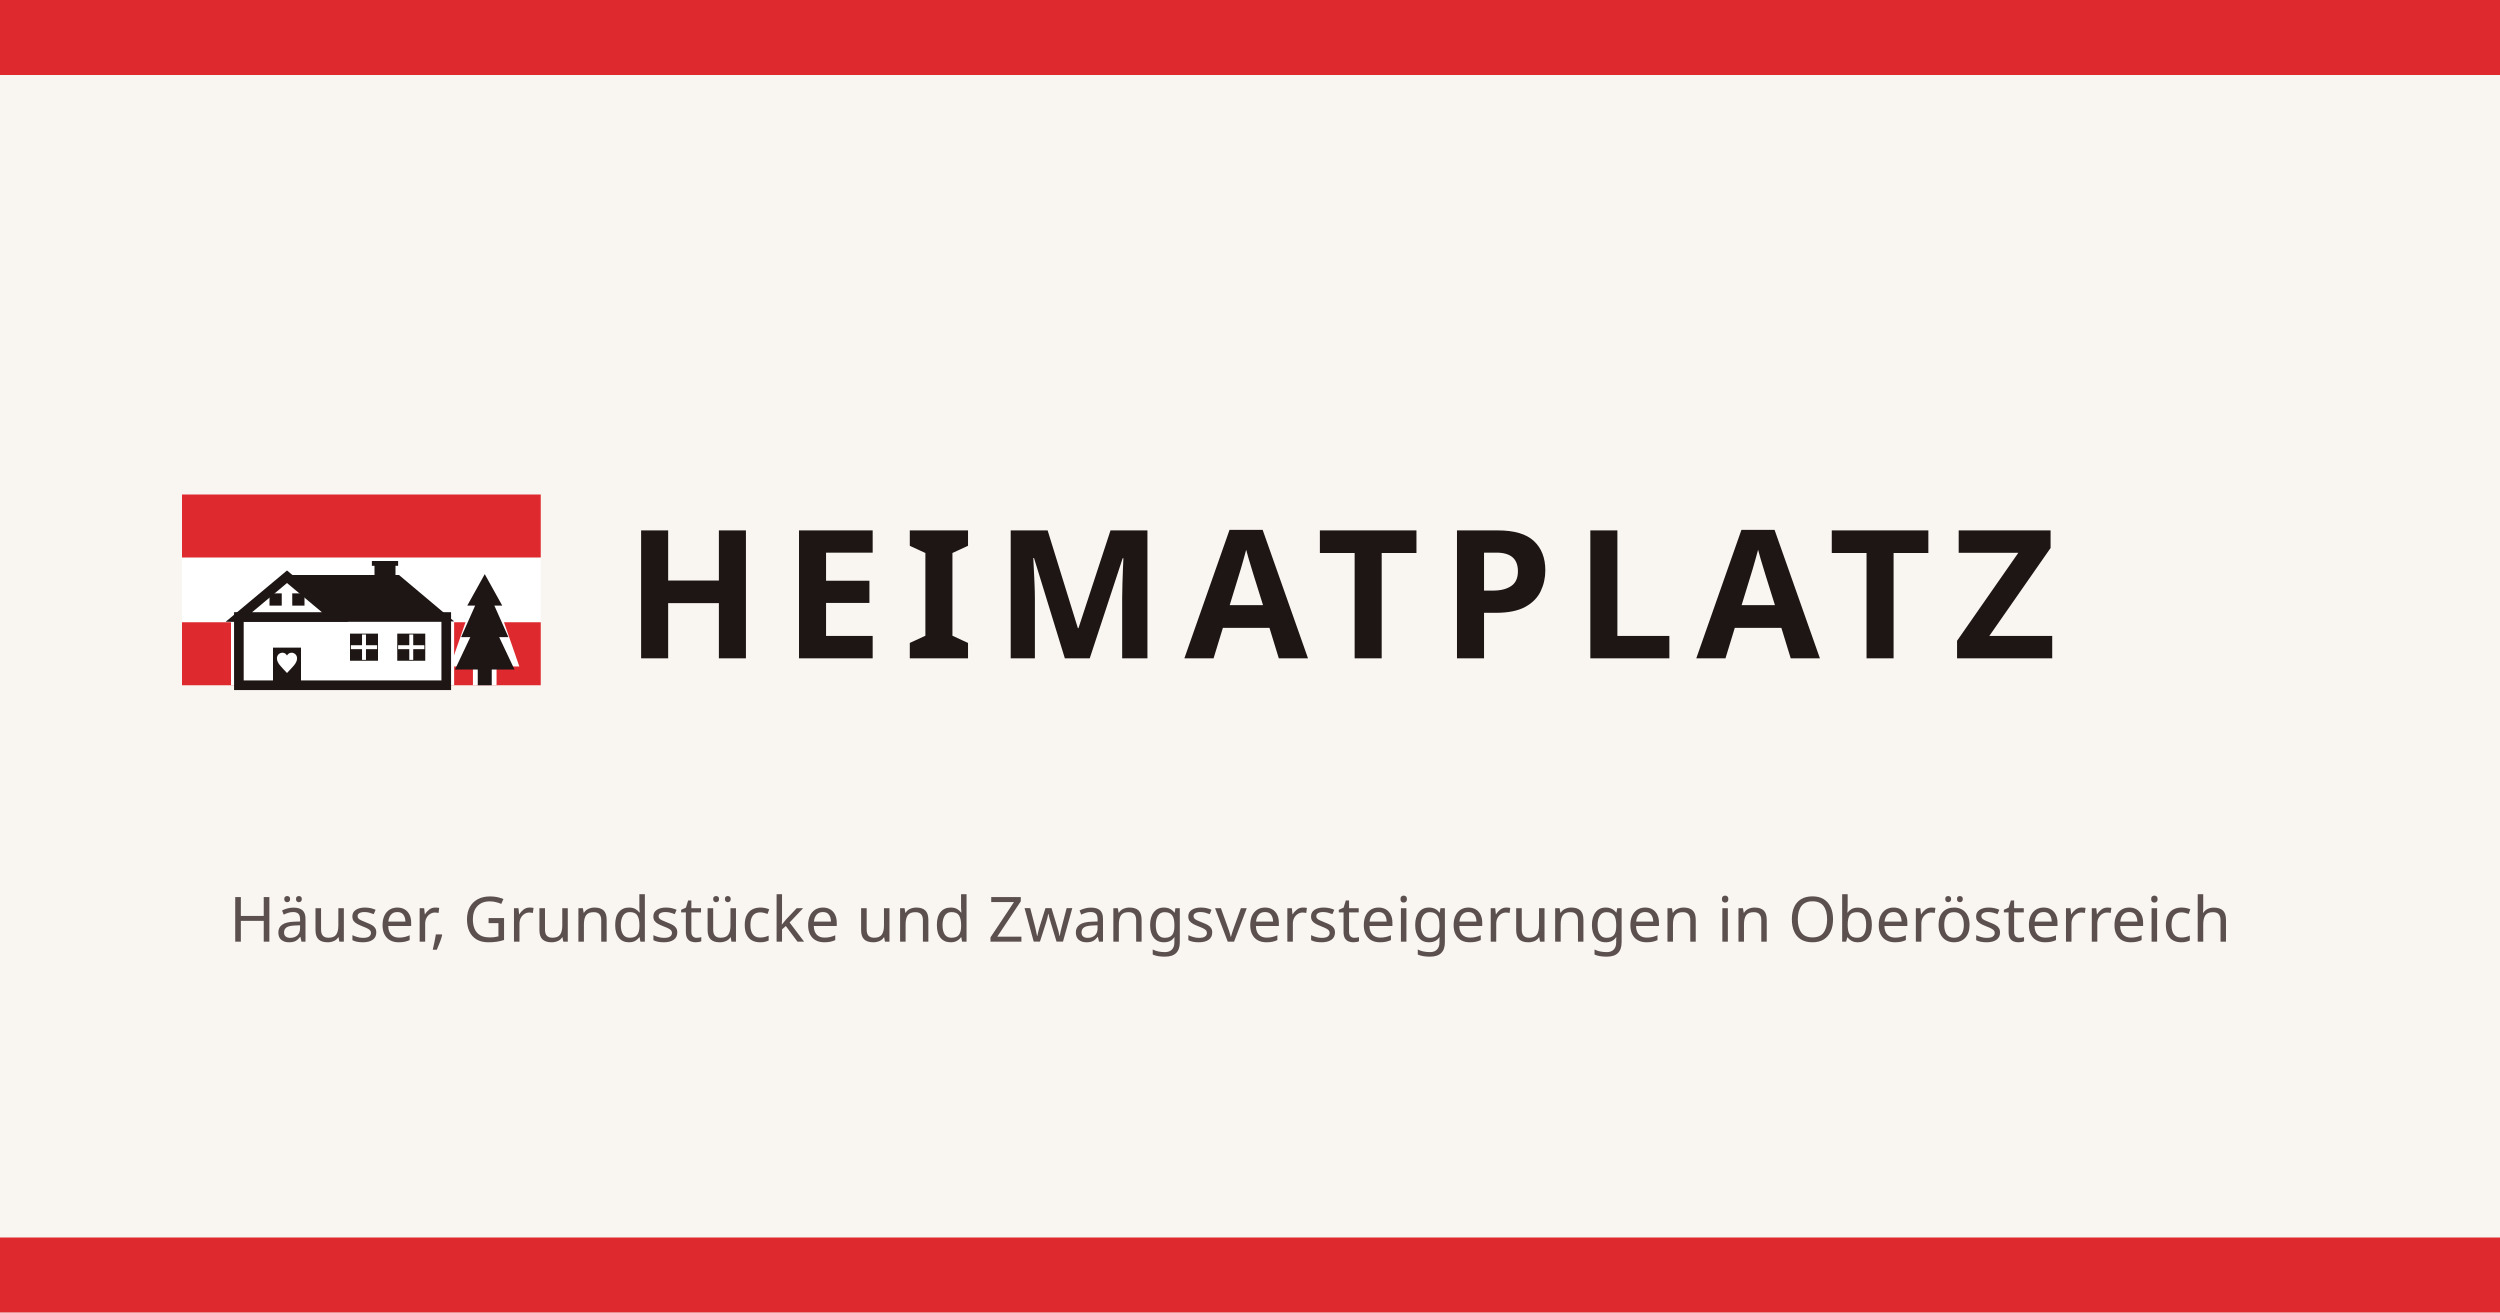
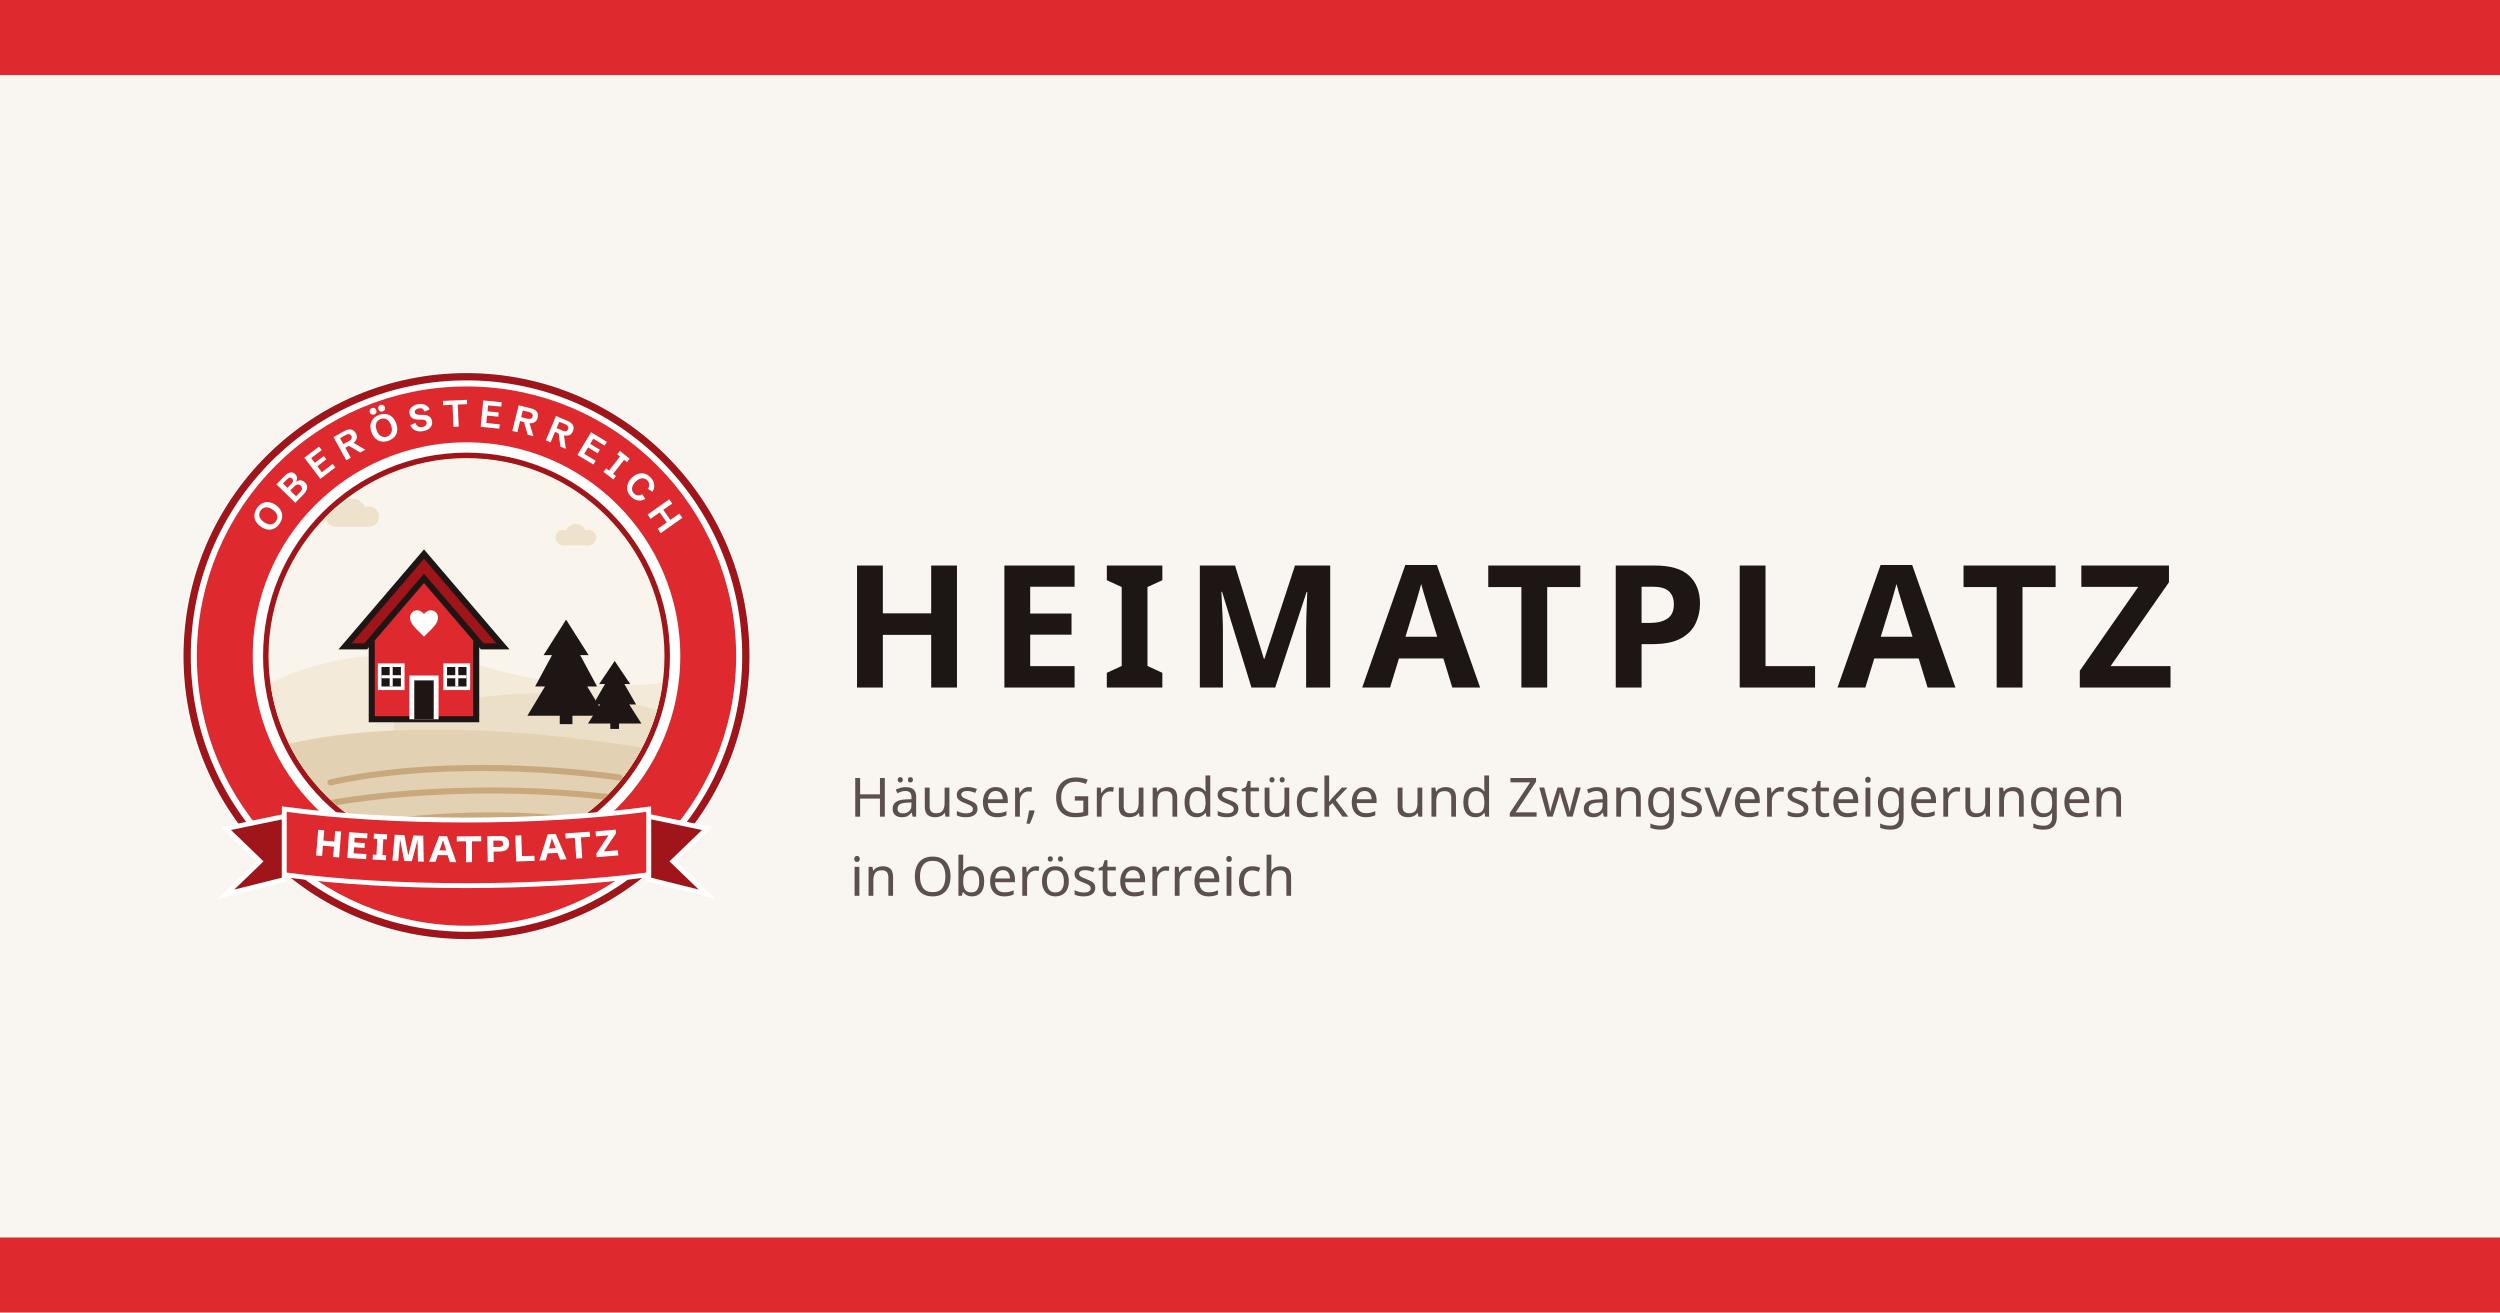
<svg xmlns="http://www.w3.org/2000/svg" width="1200" height="630" viewBox="0 0 1200 630">
  <rect width="1200" height="630" fill="#f9f5f1" />
  <rect width="1200" height="36" fill="#de2a2f" />
  <rect y="594" width="1200" height="36" fill="#de2a2f" />
-   <g transform="translate(84,234) scale(4.2) translate(-3.2,-9.2)">
-     <g fill="#ffffff">
-       <path d="M4 17.05 L45 17.05 L45 24.75 L4 24.75Z" />
+   <g transform="translate(84,175) scale(0.583)">
+     <defs>
+       <clipPath id="sceneClip">
+         <circle cx="240" cy="240" r="163" />
+       </clipPath>
+     </defs>
+     <circle cx="240" cy="240" r="234" fill="#ffffff" />
+     <circle cx="240" cy="240" r="230" fill="none" stroke="#9f1519" stroke-width="6" />
+     <circle cx="240" cy="240" r="199" fill="none" stroke="#de2a2f" stroke-width="46" />
+     <circle cx="240" cy="240" r="165" fill="none" stroke="#9f1519" stroke-width="5" />
+     <g clip-path="url(#sceneClip)">
+       <circle cx="240" cy="240" r="163" fill="#faf5ec" />
+       <g fill="#eee2cd">
+         <circle cx="146" cy="122" r="11.55" />
+         <circle cx="159.65" cy="125.15" r="8.4" />
+         <circle cx="132.35" cy="125.15" r="8.4" />
+         <rect x="129.2" y="125.15" width="33.6" height="8.4" rx="4.2" />
+       </g>
+       <g fill="#eee2cd">
+         <circle cx="330" cy="140" r="8.8" />
+         <circle cx="340.4" cy="142.4" r="6.4" />
+         <circle cx="319.6" cy="142.4" r="6.4" />
+         <rect x="317.2" y="142.4" width="25.6" height="6.4" rx="3.2" />
+       </g>
+       <path fill="#f4ead9" d="M79 262 C130 236 200 232 260 250 C300 262 350 268 401 262 L401 340 L79 340 Z" />
+       <path fill="#ecdfc8" d="M180 292 C240 268 330 262 401 286 L401 360 L180 360 Z" />
+       <path fill="#e3d1b3" d="M79 316 C150 296 260 294 401 318 L401 401 L79 401 Z" />
+       <g stroke="#c8a97c" stroke-width="5" fill="none" stroke-linecap="round">
+         <path d="M128 344 C190 330 280 328 366 340" />
+         <path d="M112 364 C190 348 300 346 384 360" />
+         <path d="M120 386 C200 368 300 366 372 382" />
+       </g>
+       <path fill="#1e1615" d="M322 210       L340.56 239.24 L333.6 239.24       L347.52 265.04 L339.4 265.04       L353.9 289.12       L327.22 289.12 L327.22 296       L316.78 296 L316.78 289.12       L290.1 289.12       L304.6 265.04 L296.48 265.04       L310.4 239.24 L303.44 239.24Z" />
+       <path fill="#1e1615" d="M362 244       L374.8 263.04 L370 263.04       L379.6 279.84 L374 279.84       L384 295.52       L365.6 295.52 L365.6 300       L358.4 300 L358.4 295.52       L340 295.52       L350 279.84 L344.4 279.84       L354 263.04 L349.2 263.04Z" />
+       <g stroke="#1e1615" stroke-width="5" stroke-linejoin="miter">
+         <path fill="#de2a2f" d="M162 292 L162 230 L158 230 L205 175 L252 230 L248 230 L248 292Z" />
+         <path fill="#9f1519" d="M140 232 L205 156 L270 232 L253 232 L205 176 L157 232Z" />
+       </g>
+       <path fill="#ffffff" d="M205 224 C198.4 217.3 193.5 213.5 193.5 208.3 C193.5 204.5 196.5 202.3 199.5 202.3 C201.8 202.3 203.5 203.8 205 205.3 C206.5 203.8 208.2 202.3 210.5 202.3 C213.5 202.3 216.5 204.5 216.5 208.3 C216.5 213.5 211.6 217.3 205 224Z" />
+       <rect x="193" y="256" width="24" height="36" fill="#ffffff" />
+       <rect x="197" y="260" width="16" height="32" fill="#1e1615" />
+       <g>
+         <rect x="167" y="246" width="22" height="22" fill="#ffffff" />
+         <rect x="170" y="249" width="16" height="16" fill="#1e1615" />
+         <path stroke="#ffffff" stroke-width="2.5" fill="none" d="M178 249 V265 M170 257 H186" />
+       </g>
+       <g>
+         <rect x="221" y="246" width="22" height="22" fill="#ffffff" />
+         <rect x="224" y="249" width="16" height="16" fill="#1e1615" />
+         <path stroke="#ffffff" stroke-width="2.5" fill="none" d="M232 249 V265 M224 257 H240" />
+       </g>
    </g>
-     <g fill="#de2a2f">
-       <path d="M4 10 L45 10 L45 17.2 L4 17.2Z" />
-       <path d="M4 24.6 L45 24.6 L45 31.8 L4 31.8Z" />
-     </g>
-     <g fill="#ffffff">
-       <path d="M8.7 24.4 L16 18.2 L29.2 18.2 L36 24.4 L35.1 24.4 L35.1 31.8 L9.6 31.8 L9.6 24.4Z" />
-       <path d="M25 17.3 L29.4 17.3 L29.4 19.6 L25 19.6Z" />
-       <path d="M38.6 18.25 L42.55 29.65 L39.95 29.65 L39.95 31.8 L37.25 31.8 L37.25 29.65 L34.65 29.65Z" />
-     </g>
-     <g fill="#1e1615">
-       <path d="M16 19.2 L28.8 19.2 L35.1 24.5 L21.9 24.5Z" />
-       <path d="M16 19.2 L17.15 19.2 L10.75 24.5 L9.6 24.5Z" />
-       <path d="M25.7 17.6 L28.7 17.6 L28.7 18.15 L25.7 18.15Z M26 18.15 L28.4 18.15 L28.4 19.4 L26 19.4Z" />
-     </g>
-     <g fill="#ffffff" stroke="#1e1615" stroke-width="1.1" stroke-linejoin="miter">
-       <path d="M10.5 24 L34.2 24 L34.2 31.8 L10.5 31.8Z" />
-       <path d="M10.5 24 L16 19.4 L21.5 24Z" />
-     </g>
-     <g fill="#1e1615">
-       <path d="M14.4 27.5 L17.6 27.5 L17.6 31.8 L14.4 31.8Z" />
-       <path d="M14 21.3 L15.4 21.3 L15.4 22.7 L14 22.7Z M16.6 21.3 L18 21.3 L18 22.7 L16.6 22.7Z" />
-       <path d="M38.6 19.1 L40.6 22.7 L39.7 22.7 L41.3 26.3 L40.25 26.3 L42 30 L39.4 30 L39.4 31.8 L37.8 31.8 L37.8 30 L35.2 30 L36.95 26.3 L35.9 26.3 L37.5 22.7 L36.6 22.7Z" />
-     </g>
-     <path fill="#ffffff" d="M16 30.4 C15.34 29.68 14.85 29.28 14.85 28.72 C14.85 28.32 15.17 28.08 15.49 28.08 C15.73 28.08 15.91 28.24 16 28.4 C16.09 28.24 16.27 28.08 16.51 28.08 C16.83 28.08 17.15 28.32 17.15 28.72 C17.15 29.28 16.66 29.68 16 30.4Z" />
-     <g fill="#1e1615">
-       <path d="M23.2 25.9 L26.4 25.9 L26.4 29 L23.2 29Z M28.6 25.9 L31.8 25.9 L31.8 29 L28.6 29Z" />
-     </g>
-     <g stroke="#ffffff" stroke-width="0.45" fill="none">
-       <path d="M24.8 26 V28.9 M23.3 27.45 H26.3" />
-       <path d="M30.2 26 V28.9 M28.7 27.45 H31.7" />
-     </g>
+     <path fill="#ffffff" d="M86 131.1Q84.1 133.8 81.6 135Q79.1 136.2 76.2 135.8Q73.4 135.4 70.6 133.4Q67.7 131.3 66.4 128.8Q65.1 126.3 65.4 123.5Q65.7 120.7 67.6 118Q69.5 115.3 72 114.1Q74.6 112.9 77.4 113.3Q80.2 113.7 83.1 115.7Q85.9 117.7 87.2 120.3Q88.5 122.8 88.2 125.6Q88 128.3 86 131.1ZM83.1 129Q84.2 127.4 84.3 125.7Q84.3 124 83.4 122.4Q82.4 120.8 80.4 119.4Q78.5 118 76.6 117.7Q74.8 117.3 73.3 117.9Q71.7 118.5 70.5 120.1Q69.4 121.7 69.4 123.4Q69.3 125.1 70.3 126.7Q71.2 128.3 73.2 129.7Q75.1 131 77 131.4Q78.8 131.8 80.4 131.2Q82 130.6 83.1 129Z M99 113.8L83.5 98.6L90 91.9Q92.6 89.3 94.9 88.8Q97.1 88.4 99 90.2Q100.2 91.4 100.4 92.6Q100.7 93.8 100.3 94.9Q100 96 99.3 96.9L99.3 96.8Q101.2 95.3 103.2 95.3Q105.2 95.3 107.1 97.1Q108.7 98.7 108.8 100.3Q109 102 108.2 103.6Q107.4 105.3 106 106.7ZM99.7 108.4L103.1 104.9Q104.2 103.7 104.5 102.8Q104.7 101.8 104.4 101.1Q104.1 100.3 103.5 99.7Q102.7 99 101.9 98.8Q101 98.6 100 99Q99 99.4 97.9 100.6L94.9 103.7ZM92.6 101.5L95.9 98Q97 96.9 97.2 95.9Q97.4 94.8 96.4 93.8Q95.6 93 94.6 93Q93.6 93.1 92.3 94.4L88.9 97.8Z M119.7 94.1L106.5 76.7L118.6 67.5L120.8 70.4L112.1 77L115.1 80.9L122.5 75.3L124.6 78L117.2 83.7L120.9 88.6L129.8 81.8L132 84.7Z M141 78.8L130.5 59.7L139.1 54.9Q145.9 51.1 148.9 56.6Q151.9 62 144.7 66L140.2 68.5L144.8 76.7ZM152.5 72.4L142 66.2L146.1 63.9L156.7 70.1ZM138.6 65.5L143.3 62.9Q144.9 62.1 145.3 61Q145.8 59.9 145.2 58.7Q144.5 57.5 143.3 57.3Q142.1 57.1 140.5 58L135.9 60.6Z M175.8 62.7Q172.7 63.8 169.9 63.3Q167.2 62.9 165.1 60.9Q163 59 161.8 55.7Q160.6 52.4 161 49.6Q161.4 46.8 163.2 44.7Q165 42.5 168.1 41.4Q171.3 40.3 174 40.8Q176.8 41.2 178.8 43.2Q180.9 45.1 182.1 48.4Q183.3 51.6 182.9 54.5Q182.6 57.3 180.8 59.4Q178.9 61.5 175.8 62.7ZM174.6 59.3Q176.4 58.6 177.4 57.2Q178.4 55.9 178.6 54Q178.7 52.2 177.9 49.9Q177 47.6 175.8 46.3Q174.5 44.9 172.8 44.5Q171.2 44.2 169.3 44.8Q167.5 45.5 166.5 46.8Q165.5 48.2 165.4 50Q165.2 51.9 166.1 54.2Q166.9 56.4 168.2 57.8Q169.5 59.1 171.1 59.5Q172.7 59.9 174.6 59.3ZM164 41.1Q162.9 41.5 161.9 41Q160.9 40.6 160.4 39.4Q160 38.2 160.5 37.2Q160.9 36.2 162.1 35.8Q163.3 35.3 164.3 35.8Q165.3 36.3 165.7 37.5Q166.2 38.7 165.7 39.6Q165.2 40.6 164 41.1ZM171.1 38.5Q169.9 39 168.9 38.5Q167.9 38 167.5 36.8Q167 35.6 167.5 34.7Q168 33.7 169.2 33.2Q170.3 32.8 171.3 33.3Q172.3 33.7 172.8 34.9Q173.2 36.1 172.7 37.1Q172.3 38.1 171.1 38.5Z M204.5 54.8Q202.1 55.2 199.9 54.9Q197.8 54.5 196.2 53.2Q194.6 52 193.8 49.8L198.1 48Q198.6 50.1 200.1 50.9Q201.5 51.8 203.7 51.4Q205.1 51.1 205.9 50.5Q206.7 49.9 207 49.2Q207.3 48.4 207.1 47.6Q206.9 46.3 205.9 45.8Q204.8 45.3 203.3 45.3L200.9 45.3Q199.8 45.3 198.6 45.2Q197.4 45 196.3 44.6Q195.1 44.1 194.3 43.2Q193.4 42.2 193.1 40.5Q192.7 38.4 193.5 36.8Q194.3 35.2 196 34.1Q197.7 33.1 200 32.6Q202.2 32.2 204.1 32.6Q206 32.9 207.4 34Q208.9 35.1 209.6 36.9L205.4 38.7Q205 37.7 204.5 37Q203.9 36.3 203 36Q202.1 35.8 200.7 36.1Q199.5 36.3 198.8 36.8Q198 37.2 197.6 37.9Q197.3 38.6 197.5 39.4Q197.7 40.5 198.8 40.9Q199.9 41.4 201.8 41.4L204.2 41.4Q205.8 41.4 207.4 41.8Q208.9 42.2 210 43.3Q211.2 44.4 211.6 46.5Q212 48.6 211.2 50.3Q210.5 52 208.7 53.1Q207 54.3 204.5 54.8Z M229.3 51.3L228.5 33.1L220.8 33.5L220.6 29.9L240.4 29L240.5 32.6L232.8 32.9L233.6 51.1Z M251.7 51.2L253.8 29.5L269 31L268.6 34.6L257.8 33.6L257.3 38.5L266.5 39.4L266.2 42.9L256.9 42L256.3 48.1L267.4 49.2L267 52.8Z M277.7 54.6L283 33.5L292.6 35.9Q300.1 37.7 298.6 43.7Q297.1 49.8 289.1 47.8L284.1 46.5L281.9 55.7ZM290.4 57.8L287 46.1L291.6 47.2L295.1 59ZM285 43.3L290.2 44.6Q291.9 45 293 44.5Q294.1 44.1 294.4 42.7Q294.8 41.4 294 40.4Q293.2 39.5 291.5 39.1L286.3 37.8Z M305.3 62.4L313.7 42.3L322.8 46.2Q330 49.1 327.6 54.9Q325.2 60.6 317.6 57.4L312.9 55.4L309.2 64.1ZM317.3 67.5L315.7 55.4L320.1 57.2L321.8 69.4ZM314.2 52.3L319.1 54.4Q320.8 55.1 321.9 54.8Q323.1 54.5 323.6 53.2Q324.1 52 323.5 50.9Q322.9 49.8 321.3 49.1L316.4 47.1Z M331.3 74.4L342.6 55.7L355.6 63.6L353.7 66.7L344.4 61L341.9 65.3L349.8 70.1L348 73.1L340.1 68.2L336.9 73.5L346.4 79.2L344.5 82.3Z M352.8 88.3L355 85.5L357.3 87.3L366.4 75.7L364.1 73.9L366.3 71.1L374.3 77.5L372.2 80.3L369.8 78.4L360.7 90L363.1 91.8L360.9 94.6Z M375.4 108.7Q373.1 106.4 372.5 103.7Q371.8 101 372.8 98.3Q373.7 95.5 376.1 93.2Q378.5 90.8 381.2 90Q383.9 89.1 386.6 89.8Q389.2 90.5 391.5 92.9Q394.1 95.5 394.5 98.6Q395 101.7 393.1 104.7L389.3 102.3Q390.6 100.4 390.4 98.6Q390.3 96.8 388.9 95.4Q387.6 94 386 93.7Q384.3 93.4 382.6 94.1Q380.9 94.8 379.2 96.4Q377.6 98.1 376.8 99.8Q376.1 101.5 376.3 103.1Q376.6 104.8 377.9 106.1Q379.3 107.5 381.1 107.7Q382.9 107.9 384.7 106.7L387.2 110.6Q384.1 112.4 381 111.8Q377.9 111.3 375.4 108.7Z M389.1 123.5L406.9 110.9L409.4 114.4L402 119.6L407.9 127.9L415.2 122.7L417.7 126.2L399.9 138.8L397.4 135.2L404.9 130L399.1 121.7L391.6 127Z" />
+     <path fill="#9f1519" stroke="#ffffff" stroke-width="4" d="M90 372 L42 382 L70 409 L42 436 L90 424Z" />
+     <path fill="#9f1519" stroke="#ffffff" stroke-width="4" d="M390 372 L438 382 L410 409 L438 436 L390 424Z" />
+     <path fill="#de2a2f" stroke="#ffffff" stroke-width="4" d="M90 366 C180 378 300 378 390 366        L390 420 C300 432 180 432 90 420Z" />
+     <path fill="#ffffff" d="M116.2 404.2L117.9 383L122.9 383.4L122.2 391.9L131.2 392.7L131.9 384.1L136.8 384.5L135.1 405.8L130.2 405.4L130.9 396.9L121.8 396.1L121.1 404.6Z M141.9 406.2L143.3 385L158.5 386L158.2 390.1L147.9 389.5L147.7 393.4L156.3 394L156.1 398L147.4 397.4L147.1 402.4L157.6 403L157.3 407.2Z M162.7 407.5L162.9 403.4L165.9 403.6L166.5 390.5L163.6 390.4L163.8 386.2L174.7 386.8L174.5 390.9L171.5 390.8L170.8 403.8L173.8 404L173.6 408.1Z M179 408.4L180.9 387.1L188.9 387.4L192.3 405.5L191.7 405.5L196.3 387.7L204.4 387.9L204.8 409.3L200 409.1L199.7 391.3L199.7 391.3L195 408.9L188.8 408.7L185.3 390.8L185.3 390.8L183.8 408.6Z M209.2 409.4L217.5 388.2L224 388.3L231.6 409.7L226.3 409.6L220.7 391.6L214.5 409.4ZM214.8 403.8L214.8 399.9L226.2 400L226.2 404Z M239.6 409.7L239.6 392.5L232 392.6L232 388.4L252.1 388.3L252.1 392.5L244.5 392.5L244.5 409.7Z M257.5 409.6L257.1 388.3L267.4 388.1Q271.2 388 273.1 389.6Q275.1 391.2 275.1 394.4Q275.2 397.5 273.2 399.2Q271.1 400.9 267 400.9L262.3 401L262.4 409.5ZM262.2 397.2L267.2 397.1Q268.7 397.1 269.5 396.4Q270.2 395.7 270.2 394.5Q270.2 393.3 269.4 392.6Q268.6 391.9 267 391.9L262.1 392Z M280.9 409.1L280.2 387.8L285.1 387.6L285.7 404.7L295.9 404.4L296.1 408.6Z M300 408.4L306.9 386.7L313.4 386.4L322.4 407.3L317.1 407.6L310.3 390L305.3 408.1ZM305.2 402.5L305 398.6L316.4 398L316.6 402Z M330.4 406.7L329.2 389.7L321.7 390.2L321.4 386L341.4 384.6L341.7 388.8L334.2 389.3L335.3 406.4Z M347.2 405.6L346.9 402.6L356.9 387.6L346.6 388.5L346.3 384.3L362.9 382.9L363.1 385.9L353.1 400.8L364.6 399.9L365 404.1Z" />
  </g>
-   <text x="300" y="316" fill="#1e1615" font-family="'Schibsted Grotesk', sans-serif" font-size="86" font-weight="800" letter-spacing="10">HEIMATPLATZ</text>
-   <text x="110" y="452" fill="#5b504e" font-family="'Schibsted Grotesk', sans-serif" font-size="30" font-weight="500">Häuser, Grundstücke und Zwangsversteigerungen in Oberösterreich</text>
+   <text x="404" y="330" fill="#1e1615" font-family="'Schibsted Grotesk', sans-serif" font-size="82" font-weight="800" letter-spacing="8">HEIMATPLATZ</text>
+   <text x="408" y="392" fill="#5b504e" font-family="'Schibsted Grotesk', sans-serif" font-size="26" font-weight="500">Häuser, Grundstücke und Zwangsversteigerungen</text>
+   <text x="408" y="430" fill="#5b504e" font-family="'Schibsted Grotesk', sans-serif" font-size="26" font-weight="500">in Oberösterreich</text>
</svg>
